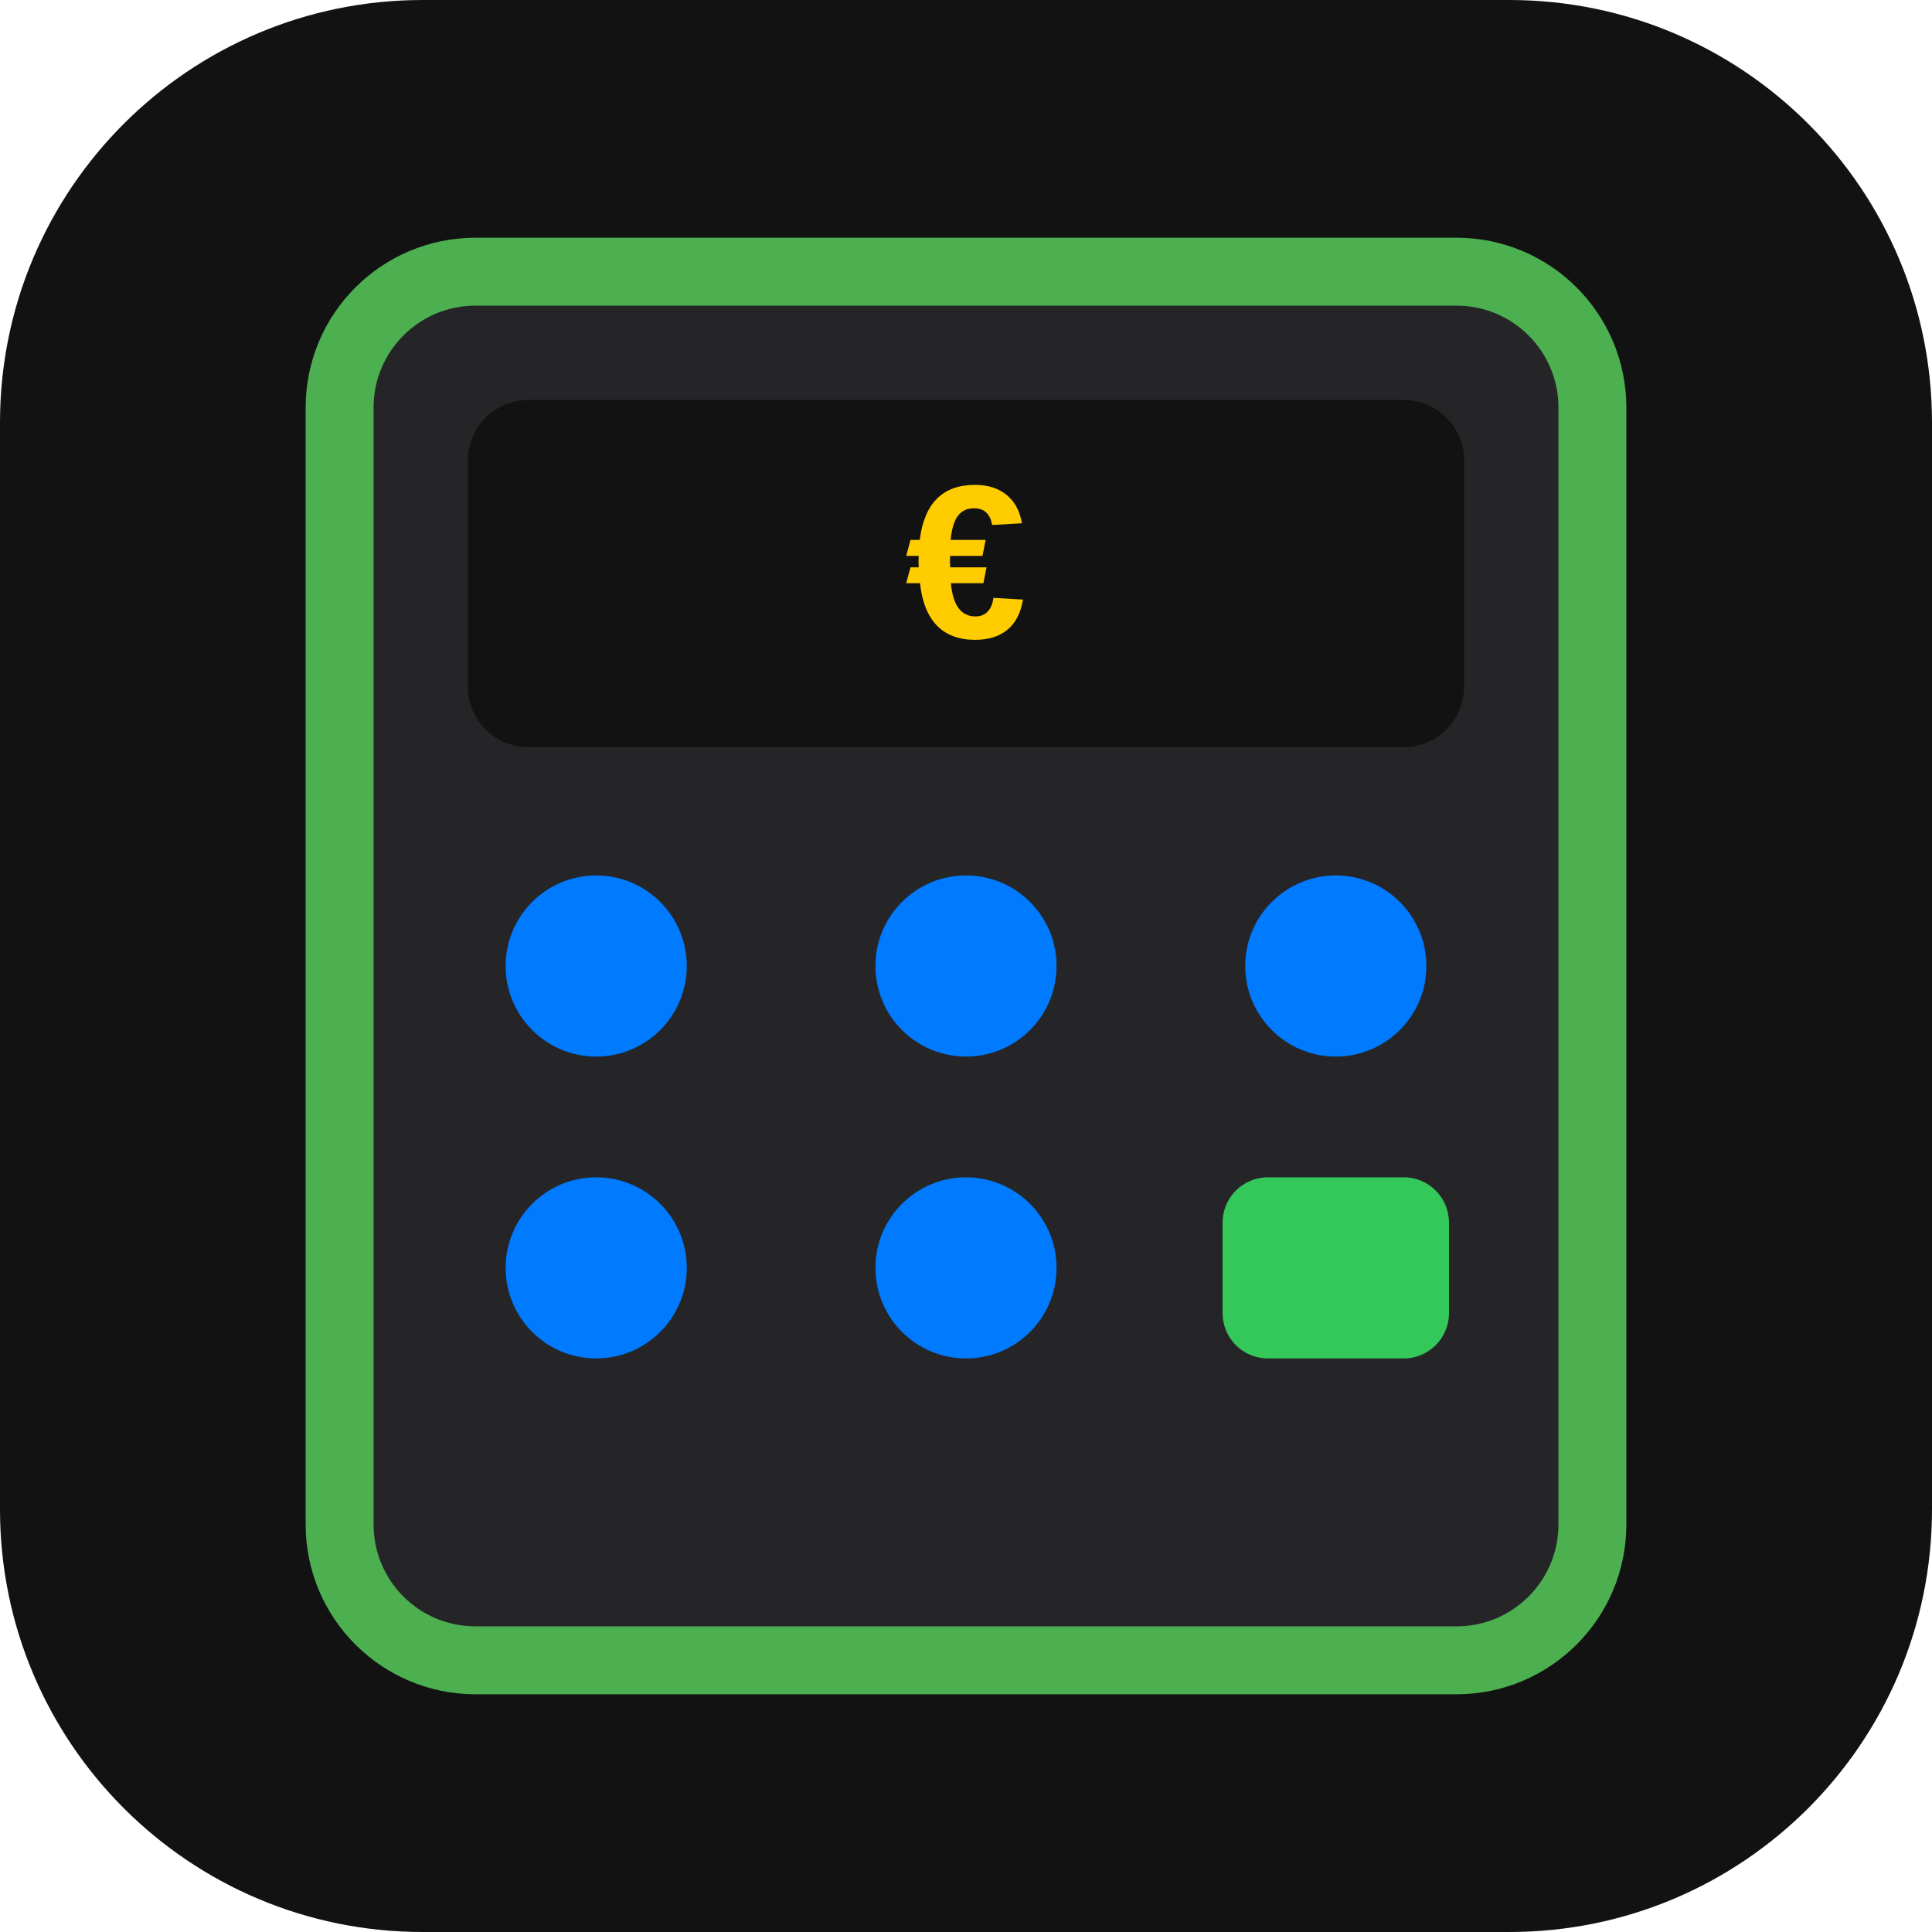
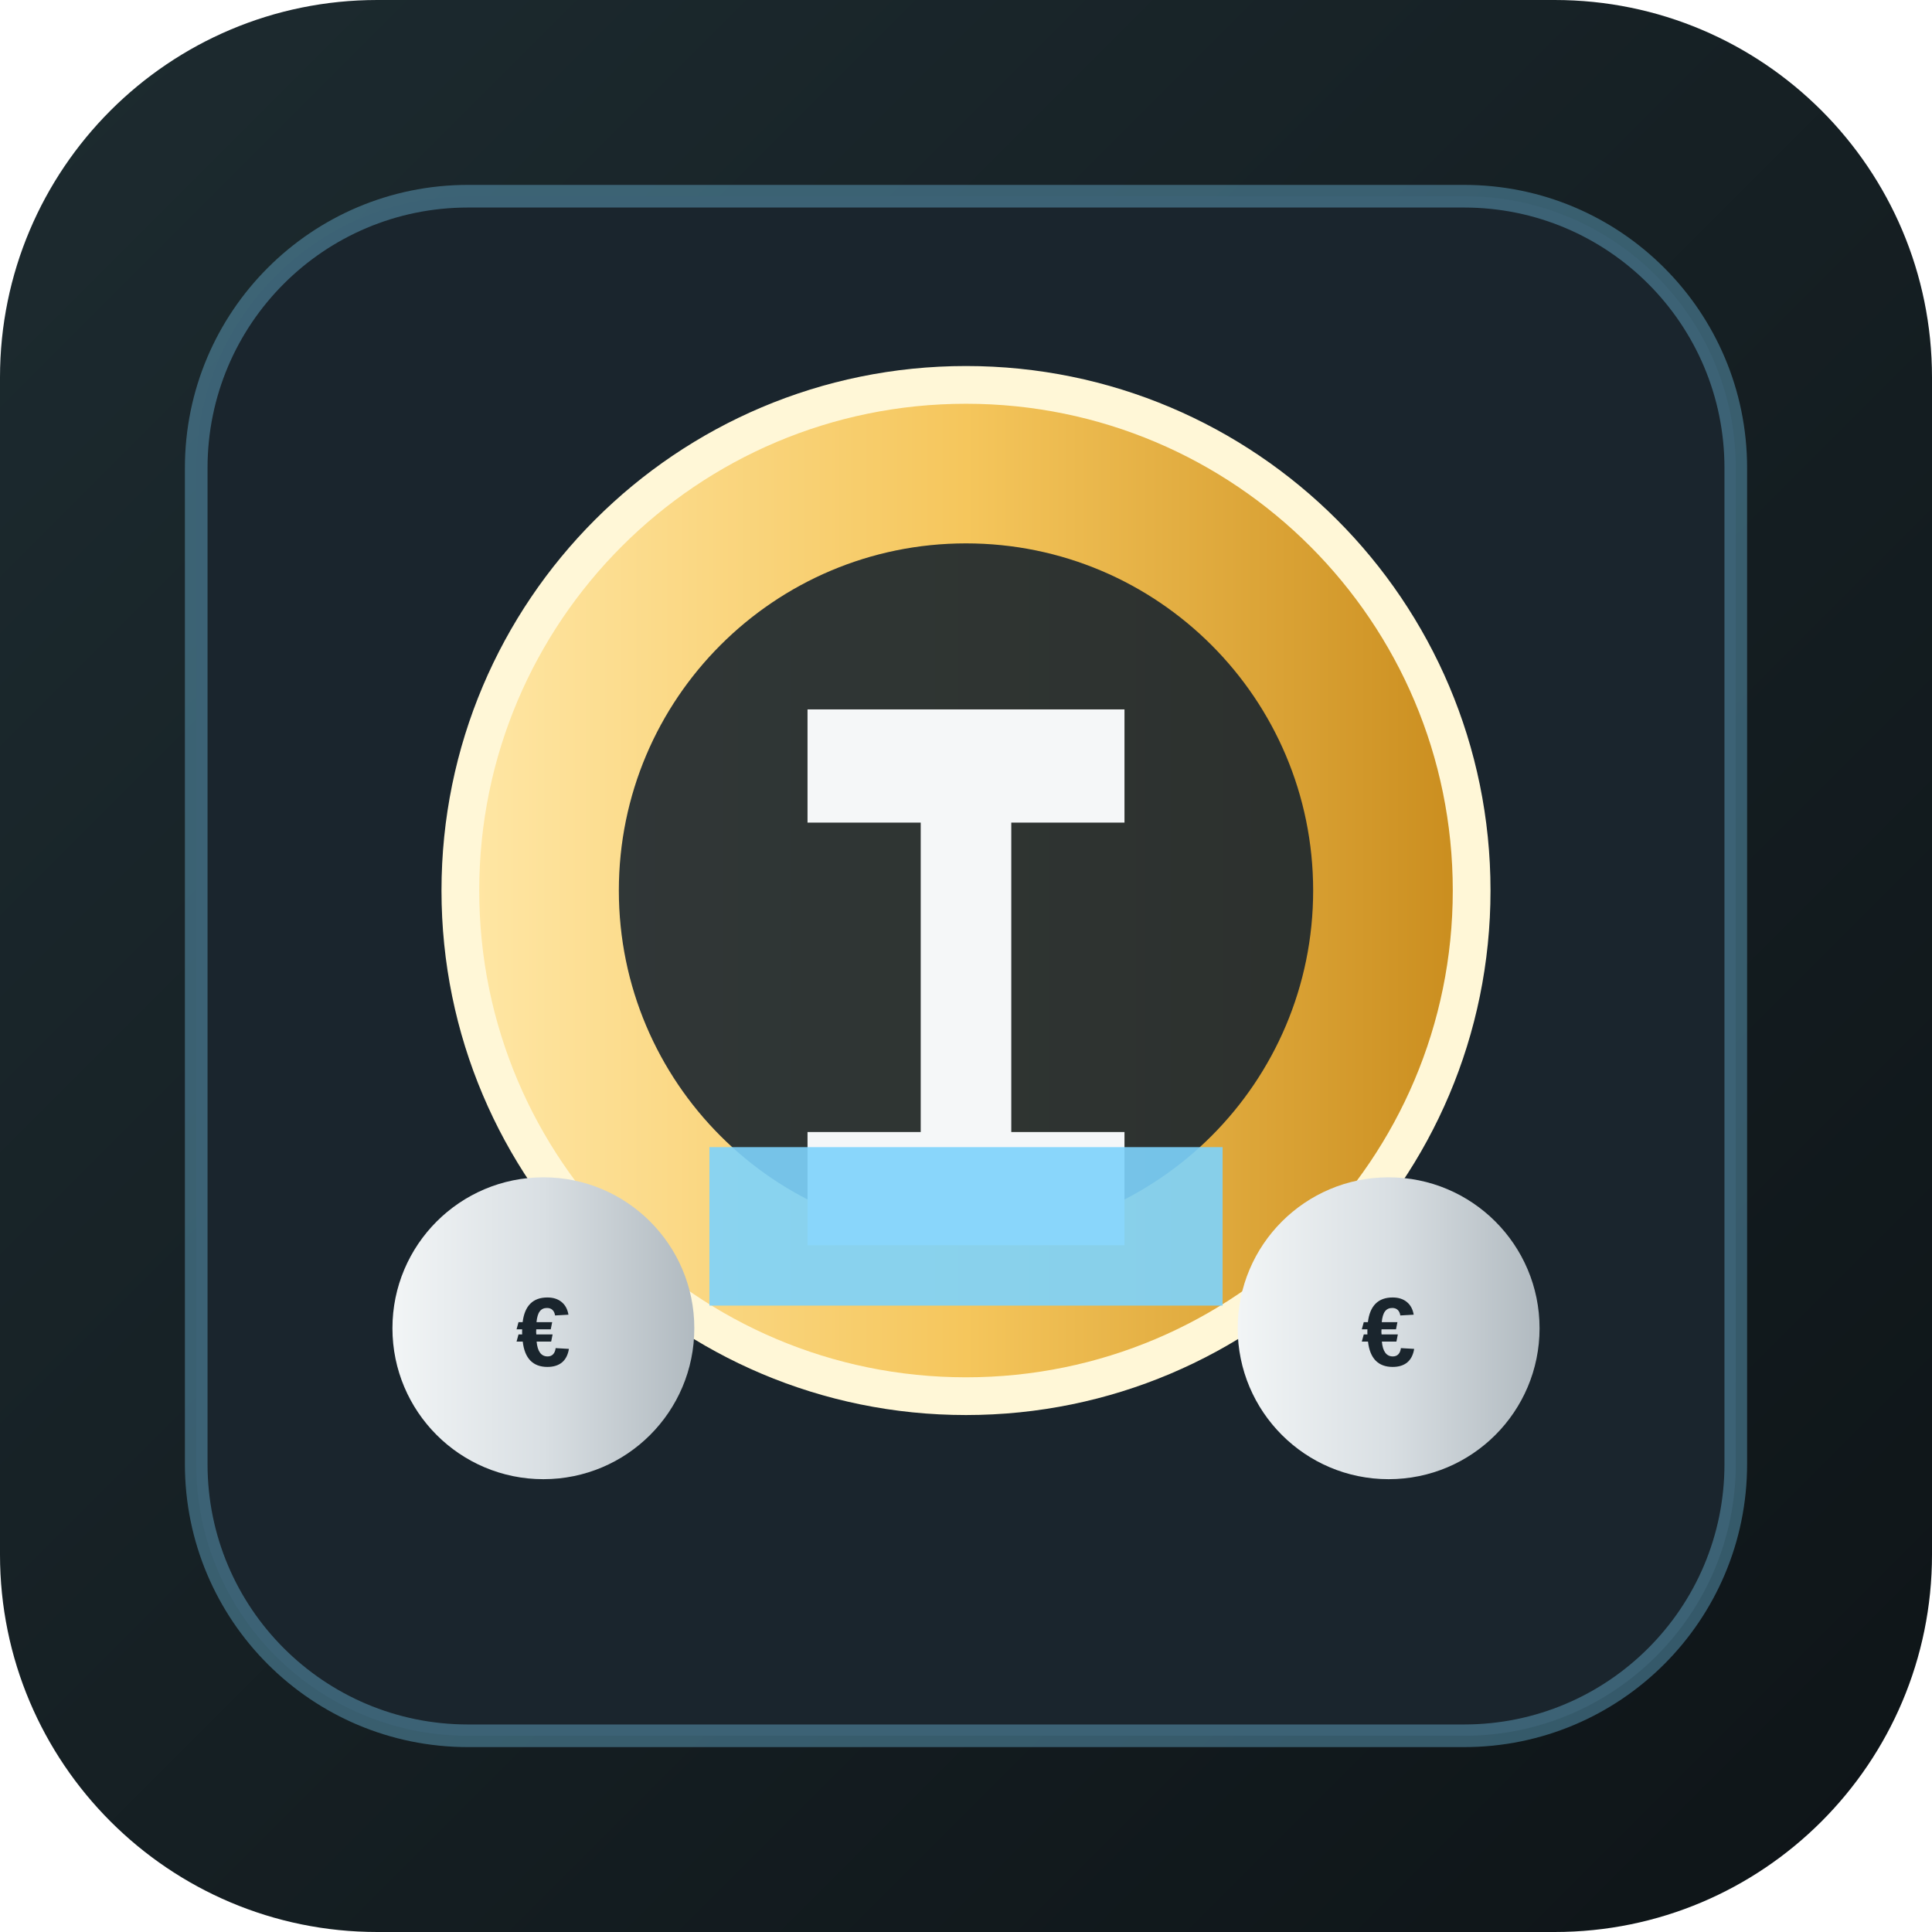
- <svg xmlns="http://www.w3.org/2000/svg" viewBox="0 0 512 512">
-   <rect width="512" height="512" rx="112" fill="#121212" />
-   <rect x="90" y="72" width="332" height="368" rx="36" fill="#252528" stroke="#4caf50" stroke-width="18" />
-   <rect x="124" y="106" width="264" height="92" rx="16" fill="#121212" />
-   <text x="256" y="169" text-anchor="middle" font-family="Arial,sans-serif" font-size="58" font-weight="700" fill="#ffcc00">€</text>
-   <g fill="#007aff">
-     <circle cx="158" cy="256" r="24" />
-     <circle cx="256" cy="256" r="24" />
-     <circle cx="354" cy="256" r="24" />
-     <circle cx="158" cy="336" r="24" />
-     <circle cx="256" cy="336" r="24" />
+ <svg xmlns="http://www.w3.org/2000/svg" viewBox="0 0 512 512" role="img" aria-label="Cassa Veloce icon">
+   <defs>
+     <linearGradient id="bg" x1="0" x2="1" y1="0" y2="1">
+       <stop offset="0%" stop-color="#1d2b30" />
+       <stop offset="100%" stop-color="#0e1417" />
+     </linearGradient>
+     <linearGradient id="gold" x1="0" x2="1">
+       <stop offset="0%" stop-color="#ffe7a6" />
+       <stop offset="50%" stop-color="#f5c65c" />
+       <stop offset="100%" stop-color="#c98c1d" />
+     </linearGradient>
+     <linearGradient id="coin" x1="0" x2="1">
+       <stop offset="0%" stop-color="#f2f5f6" />
+       <stop offset="50%" stop-color="#d9dfe3" />
+       <stop offset="100%" stop-color="#b1bac0" />
+     </linearGradient>
+   </defs>
+   <rect width="512" height="512" rx="100" fill="url(#bg)" />
+   <rect x="52" y="52" width="408" height="408" rx="72" fill="#1a252d" stroke="#7dd3fc" stroke-opacity="0.35" stroke-width="6" />
+   <circle cx="256" cy="236" r="134" fill="url(#gold)" stroke="#fff7d7" stroke-width="10" />
+   <circle cx="256" cy="236" r="92" fill="#1a252d" opacity="0.9" />
+   <path d="M214 188h84v30h-30v82h30v30h-84v-30h30v-82h-30z" fill="#f5f7f8" />
+   <path d="M188 304h136v42H188z" fill="#7dd3fc" opacity="0.9" />
+   <g fill="url(#coin)">
+     <circle cx="144" cy="352" r="40" />
+     <circle cx="368" cy="352" r="40" />
  </g>
-   <rect x="324" y="312" width="60" height="48" rx="12" fill="#34c759" />
+   <g fill="#1a252d" font-family="Arial, Helvetica, sans-serif" font-weight="700" text-anchor="middle">
+     <text x="144" y="362" font-size="26" fill="#1a252d">€</text>
+     <text x="368" y="362" font-size="26" fill="#1a252d">€</text>
+   </g>
</svg>
